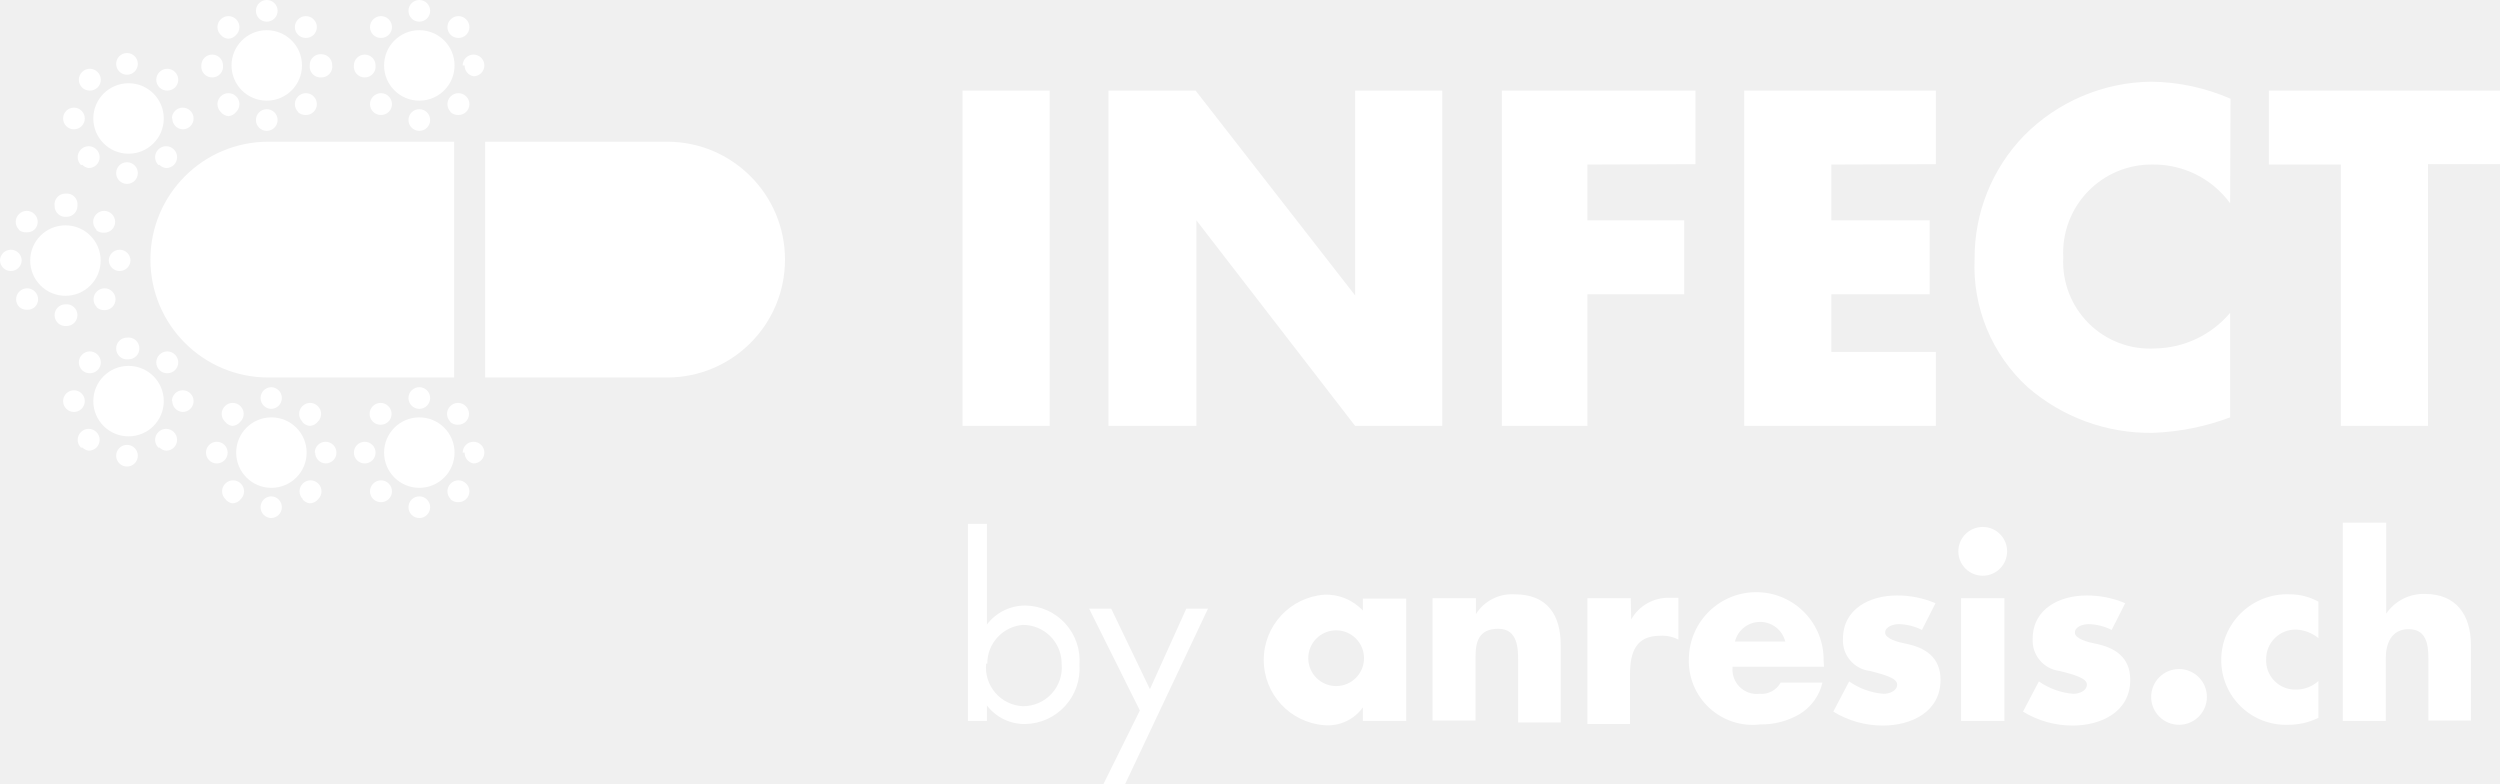
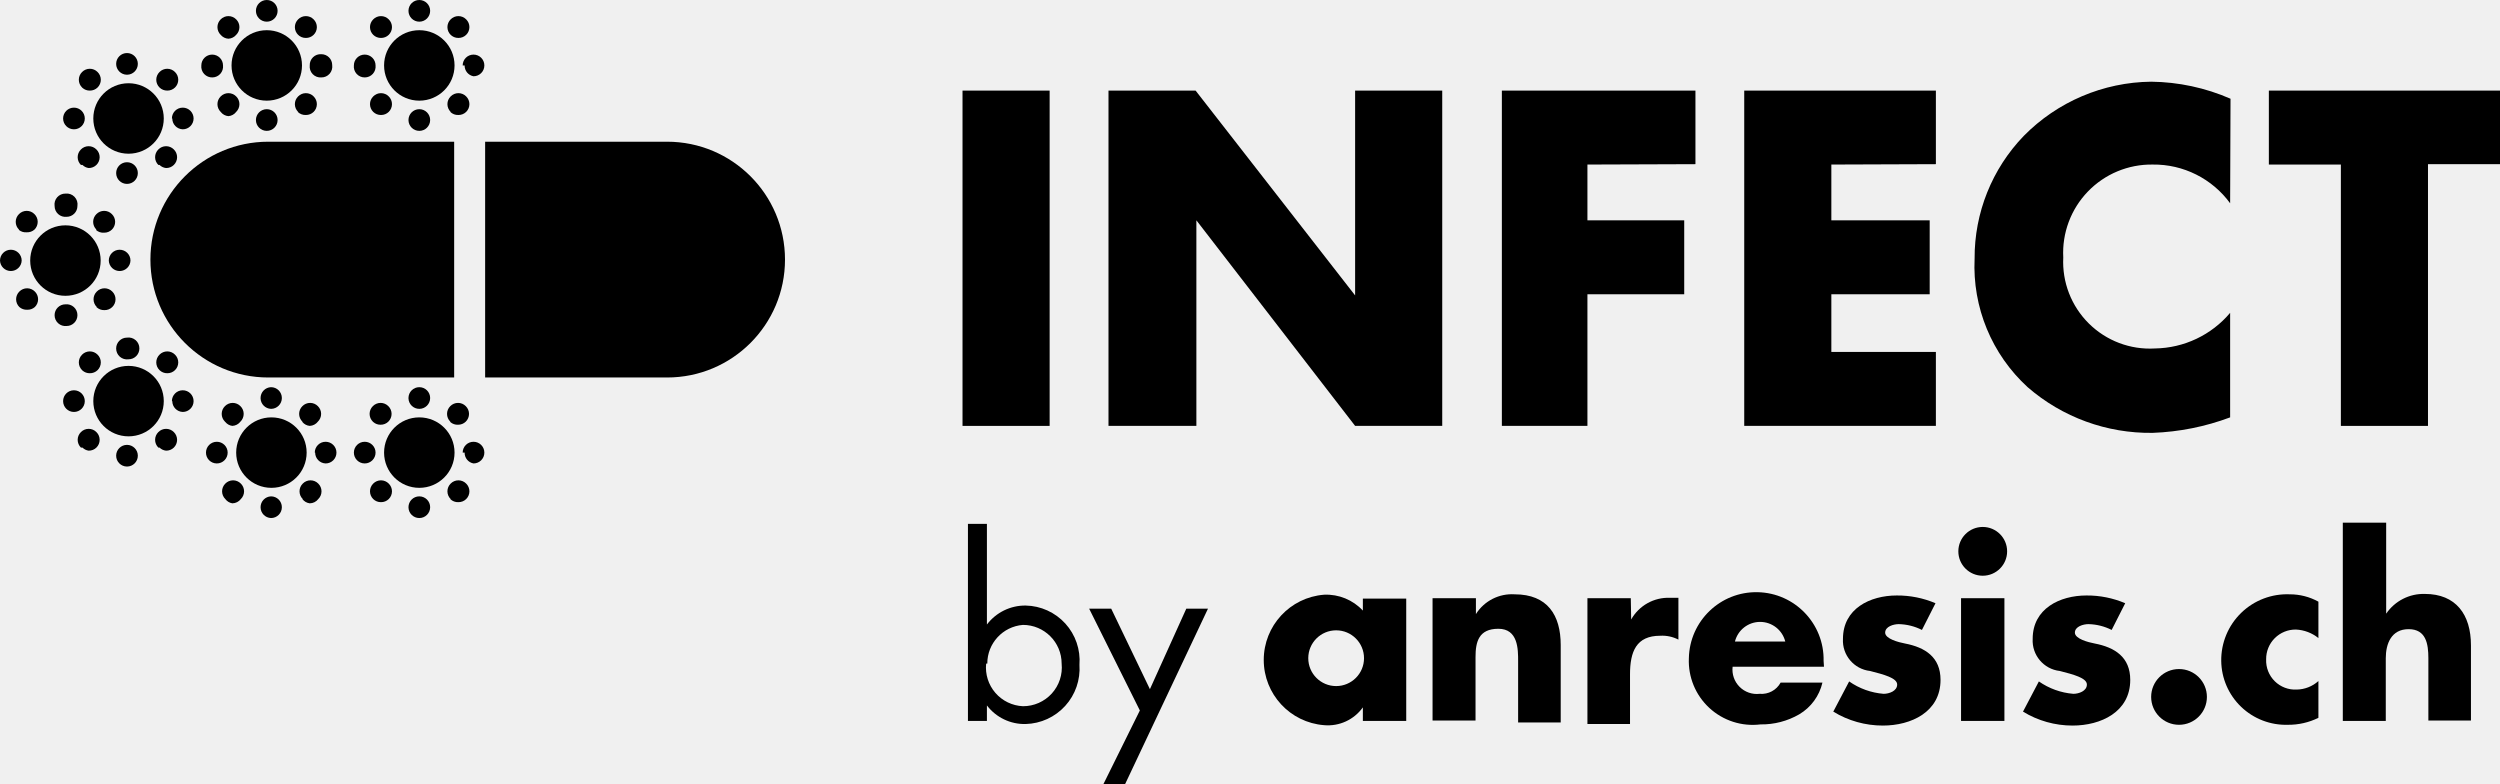
- <svg xmlns="http://www.w3.org/2000/svg" viewBox="0 0 64.57 20.24" class="c-logo__vector-image c-logo__vector-image--hidden" data-tenant-name="infect">
+ <svg xmlns="http://www.w3.org/2000/svg" viewBox="0 0 64.57 20.24">
  <defs>
-     <style>.cls-1{fill:#fff;}</style>
+     <style>.cls-1{fill:#000;}</style>
  </defs>
  <g id="Layer_2" data-name="Layer 2">
    <g id="Layer_1-2" data-name="Layer 1">
      <path class="cls-1" d="M25,13.53h.49v2.6h0a1.24,1.24,0,0,1,1-.49,1.42,1.42,0,0,1,1.39,1.53,1.43,1.43,0,0,1-1.39,1.53,1.22,1.22,0,0,1-1-.48h0v.4H25Zm.47,3.61a1,1,0,0,0,.95,1.1,1,1,0,0,0,1-1.1,1,1,0,0,0-1-1A1,1,0,0,0,25.5,17.14Z" />
      <path class="cls-1" d="M28.13,15.72h.57l1,2.08.94-2.08h.56l-2.14,4.53h-.56l.94-1.9Z" />
      <path class="cls-1" d="M36.32,18.62H35.2v-.35h0a1.11,1.11,0,0,1-1,.46,1.69,1.69,0,0,1,0-3.37,1.29,1.29,0,0,1,1,.41v-.31h1.12ZM33.79,17a.72.72,0,0,0,1.44,0,.72.72,0,0,0-1.44,0Z" />
      <path class="cls-1" d="M38.12,15.86h0a1.1,1.1,0,0,1,1-.51c.85,0,1.19.54,1.19,1.31v2H39.21V17.07c0-.3,0-.83-.51-.83s-.59.34-.59.73v1.64H37V15.45h1.12Z" />
      <path class="cls-1" d="M42.13,16h0a1.1,1.1,0,0,1,1-.56h.22v1.08a.91.91,0,0,0-.47-.1c-.62,0-.78.41-.78,1v1.28H41V15.45h1.12Z" />
      <path class="cls-1" d="M47.11,17.22H44.75a.63.63,0,0,0,.7.7.56.56,0,0,0,.54-.29h1.08a1.29,1.29,0,0,1-.6.82,1.94,1.94,0,0,1-1,.26A1.65,1.65,0,0,1,43.62,17a1.74,1.74,0,0,1,3.48.07Zm-1-.65a.67.67,0,0,0-1.3,0Z" />
      <path class="cls-1" d="M49.64,16.27a1.39,1.39,0,0,0-.6-.15c-.13,0-.35.06-.35.22s.35.25.51.28c.52.1.92.35.92.94,0,.83-.76,1.18-1.49,1.18a2.45,2.45,0,0,1-1.28-.36l.41-.78a1.8,1.8,0,0,0,.89.32c.14,0,.35-.07.35-.24s-.35-.26-.7-.35a.79.79,0,0,1-.7-.83c0-.78.7-1.12,1.39-1.12a2.51,2.51,0,0,1,1,.2Z" />
      <path class="cls-1" d="M51.84,14.24a.63.63,0,1,1-.63-.63A.63.63,0,0,1,51.84,14.24Zm-.07,4.38H50.65V15.45h1.12Z" />
      <path class="cls-1" d="M54.54,16.27a1.39,1.39,0,0,0-.6-.15c-.13,0-.35.06-.35.22s.35.25.51.28c.52.1.92.35.92.94,0,.83-.76,1.18-1.49,1.18a2.45,2.45,0,0,1-1.28-.36l.41-.78a1.81,1.81,0,0,0,.89.32c.14,0,.35-.07.35-.24s-.35-.26-.7-.35a.79.79,0,0,1-.7-.83c0-.78.7-1.12,1.39-1.12a2.51,2.51,0,0,1,1,.2Z" />
      <path class="cls-1" d="M57,18a.72.72,0,1,1-.72-.72A.72.72,0,0,1,57,18Z" />
      <path class="cls-1" d="M59.88,16.48a1,1,0,0,0-.58-.22.76.76,0,0,0-.77.77.75.75,0,0,0,.79.78.86.86,0,0,0,.56-.22v.95a1.75,1.75,0,0,1-.79.18,1.67,1.67,0,0,1-1.72-1.65,1.7,1.7,0,0,1,1.77-1.72,1.52,1.52,0,0,1,.74.19Z" />
      <path class="cls-1" d="M61.63,13.5v2.35h0a1.17,1.17,0,0,1,1-.51c.8,0,1.19.53,1.19,1.33v1.94H62.72V17c0-.37-.06-.75-.51-.75s-.59.38-.59.75v1.62H60.51V13.5Z" />
      <path class="cls-1" d="M27.11,11H24.86V2.34h2.25Z" />
      <path class="cls-1" d="M28.63,2.34h2.25L35,7.63h0V2.34h2.25V11H35L30.9,5.69h0V11H28.63Z" />
      <path class="cls-1" d="M41,4.25V5.69H43.5V7.6H41V11H38.79V2.34h5v1.9Z" />
      <path class="cls-1" d="M47.3,4.25V5.69h2.54V7.6H47.3V9.09H50V11H45.05V2.34H50v1.9Z" />
      <path class="cls-1" d="M57.6,5.25a2.44,2.44,0,0,0-2-1,2.28,2.28,0,0,0-2.31,2.4A2.24,2.24,0,0,0,55.66,9a2.59,2.59,0,0,0,1.94-.92v2.7a6.37,6.37,0,0,1-2,.4A4.82,4.82,0,0,1,52.37,10,4.23,4.23,0,0,1,51,6.68a4.53,4.53,0,0,1,1.27-3.17,4.69,4.69,0,0,1,3.29-1.4,5.27,5.27,0,0,1,2.05.44Z" />
      <path class="cls-1" d="M62.71,11H60.46V4.25H58.6V2.34h6v1.9H62.71Z" />
      <path class="cls-1" d="M6.93,9.75a3,3,0,1,1,0-6.09h4.8V9.75Z" />
      <path class="cls-1" d="M17.23,9.75a3,3,0,1,0,0-6.09h-4.7V9.75Z" />
      <circle class="cls-1" cx="6.89" cy="1.69" r="0.91" />
      <path class="cls-1" d="M6.61,3.1a.28.28,0,0,1,.28-.28h0a.28.28,0,0,1,.28.28h0a.28.28,0,0,1-.28.28h0A.28.28,0,0,1,6.61,3.1ZM5.7,2.89a.28.28,0,0,1,0-.4h0a.28.28,0,0,1,.4,0h0a.28.28,0,0,1,0,.4h0A.28.28,0,0,1,5.9,3h0A.28.28,0,0,1,5.7,2.89Zm2,0a.28.28,0,0,1,0-.4h0a.28.28,0,0,1,.4,0h0a.28.28,0,0,1,0,.4h0a.28.28,0,0,1-.2.08h0A.28.28,0,0,1,7.69,2.89ZM5.2,1.69a.28.28,0,0,1,.28-.28h0a.28.28,0,0,1,.28.28h0A.28.28,0,0,1,5.49,2h0A.28.28,0,0,1,5.2,1.69ZM8,1.69H8A.28.28,0,0,1,8.3,1.4h0a.28.28,0,0,1,.28.28h0A.28.28,0,0,1,8.3,2h0A.28.28,0,0,1,8,1.69Zm-2.81,0ZM5.7.9a.28.28,0,0,1,0-.4h0a.28.28,0,0,1,.4,0h0a.28.28,0,0,1,0,.4h0A.28.28,0,0,1,5.9,1h0A.28.28,0,0,1,5.7.9Zm2,0h0a.28.28,0,0,1,0-.4h0a.28.28,0,0,1,.4,0h0a.28.28,0,0,1,0,.4h0a.28.28,0,0,1-.2.08h0A.28.28,0,0,1,7.69.89ZM6.61.28A.28.28,0,0,1,6.89,0h0a.28.28,0,0,1,.28.28h0a.28.28,0,0,1-.28.28h0A.28.28,0,0,1,6.61.28Z" />
      <circle class="cls-1" cx="10.83" cy="1.69" r="0.91" />
      <path class="cls-1" d="M10.55,3.1a.28.28,0,0,1,.28-.28h0a.28.28,0,0,1,.28.28h0a.28.28,0,0,1-.28.28h0A.28.28,0,0,1,10.55,3.1Zm-.91-.21a.28.28,0,0,1,0-.4h0a.28.28,0,0,1,.4,0h0a.28.28,0,0,1,0,.4h0a.28.28,0,0,1-.2.08h0A.28.28,0,0,1,9.64,2.89Zm2,0a.28.28,0,0,1,0-.4h0a.28.28,0,0,1,.4,0h0a.28.28,0,0,1,0,.4h0a.28.28,0,0,1-.2.08h0A.28.28,0,0,1,11.63,2.89ZM9.14,1.69a.28.28,0,0,1,.28-.28h0a.28.28,0,0,1,.28.28h0A.28.28,0,0,1,9.42,2h0A.28.28,0,0,1,9.14,1.69Zm2.81,0h0a.28.28,0,0,1,.28-.28h0a.28.28,0,0,1,.28.28h0a.28.28,0,0,1-.28.28h0A.28.28,0,0,1,12,1.69Zm-2.81,0ZM9.64.9a.28.28,0,0,1,0-.4h0a.28.28,0,0,1,.4,0h0a.28.28,0,0,1,0,.4h0a.28.28,0,0,1-.2.08h0A.28.28,0,0,1,9.64.9Zm2,0h0a.28.28,0,0,1,0-.4h0a.28.28,0,0,1,.4,0h0a.28.28,0,0,1,0,.4h0a.28.28,0,0,1-.2.08h0A.28.28,0,0,1,11.63.89ZM10.55.28A.28.28,0,0,1,10.83,0h0a.28.28,0,0,1,.28.28h0a.28.28,0,0,1-.28.28h0A.28.28,0,0,1,10.55.28Z" />
      <circle class="cls-1" cx="7.01" cy="11.69" r="0.91" />
      <path class="cls-1" d="M6.73,13.1A.28.28,0,0,1,7,12.82H7a.28.28,0,0,1,.28.28h0a.28.28,0,0,1-.28.28H7A.28.28,0,0,1,6.73,13.1Zm-.91-.21a.28.28,0,0,1,0-.4h0a.28.28,0,0,1,.4,0h0a.28.28,0,0,1,0,.4h0A.28.28,0,0,1,6,13H6A.28.28,0,0,1,5.82,12.89Zm2,0a.28.28,0,0,1,0-.4h0a.28.28,0,0,1,.4,0h0a.28.28,0,0,1,0,.4h0A.28.28,0,0,1,8,13H8A.28.28,0,0,1,7.81,12.89ZM5.32,11.69a.28.28,0,0,1,.28-.28h0a.28.28,0,0,1,.28.28h0a.28.28,0,0,1-.28.28h0A.28.28,0,0,1,5.32,11.69Zm2.81,0h0a.28.28,0,0,1,.28-.28h0a.28.28,0,0,1,.28.28h0a.28.28,0,0,1-.28.28h0A.28.28,0,0,1,8.14,11.69Zm-2.81,0Zm.49-.8a.28.28,0,0,1,0-.4h0a.28.28,0,0,1,.4,0h0a.28.28,0,0,1,0,.4h0A.28.28,0,0,1,6,11H6A.28.28,0,0,1,5.82,10.9Zm2,0h0a.28.28,0,0,1,0-.4h0a.28.28,0,0,1,.4,0h0a.28.28,0,0,1,0,.4h0A.28.28,0,0,1,8,11H8A.28.28,0,0,1,7.81,10.9Zm-1.08-.61A.28.28,0,0,1,7,10H7a.28.28,0,0,1,.28.28h0a.28.28,0,0,1-.28.28H7A.28.28,0,0,1,6.73,10.29Z" />
      <circle class="cls-1" cx="10.83" cy="11.69" r="0.91" />
      <path class="cls-1" d="M10.55,13.1a.28.28,0,0,1,.28-.28h0a.28.28,0,0,1,.28.28h0a.28.28,0,0,1-.28.28h0A.28.28,0,0,1,10.55,13.1Zm-.91-.21a.28.28,0,0,1,0-.4h0a.28.28,0,0,1,.4,0h0a.28.28,0,0,1,0,.4h0a.28.28,0,0,1-.2.08h0A.28.28,0,0,1,9.64,12.89Zm2,0a.28.28,0,0,1,0-.4h0a.28.28,0,0,1,.4,0h0a.28.28,0,0,1,0,.4h0a.28.28,0,0,1-.2.08h0A.28.28,0,0,1,11.63,12.89ZM9.14,11.69a.28.28,0,0,1,.28-.28h0a.28.28,0,0,1,.28.28h0a.28.28,0,0,1-.28.28h0A.28.28,0,0,1,9.14,11.69Zm2.81,0h0a.28.28,0,0,1,.28-.28h0a.28.28,0,0,1,.28.28h0a.28.28,0,0,1-.28.28h0A.28.28,0,0,1,12,11.69Zm-2.81,0Zm.49-.8a.28.28,0,0,1,0-.4h0a.28.28,0,0,1,.4,0h0a.28.28,0,0,1,0,.4h0a.28.28,0,0,1-.2.08h0A.28.28,0,0,1,9.64,10.9Zm2,0h0a.28.28,0,0,1,0-.4h0a.28.28,0,0,1,.4,0h0a.28.28,0,0,1,0,.4h0a.28.28,0,0,1-.2.08h0A.28.28,0,0,1,11.63,10.9Zm-1.08-.61a.28.28,0,0,1,.28-.28h0a.28.28,0,0,1,.28.28h0a.28.28,0,0,1-.28.28h0A.28.28,0,0,1,10.55,10.29Z" />
      <circle class="cls-1" cx="1.69" cy="6.73" r="0.91" />
      <path class="cls-1" d="M1.41,8.14a.28.28,0,0,1,.28-.28h0A.28.28,0,0,1,2,8.14H2a.28.28,0,0,1-.28.28h0A.28.28,0,0,1,1.41,8.14ZM.5,7.93a.28.28,0,0,1,0-.4h0a.28.28,0,0,1,.4,0h0a.28.28,0,0,1,0,.4h0A.28.28,0,0,1,.7,8h0A.28.28,0,0,1,.5,7.93Zm2,0a.28.28,0,0,1,0-.4h0a.28.28,0,0,1,.4,0h0a.28.28,0,0,1,0,.4h0a.28.28,0,0,1-.2.08h0A.28.28,0,0,1,2.49,7.93ZM0,6.73a.28.28,0,0,1,.28-.28h0a.28.28,0,0,1,.28.28h0A.28.28,0,0,1,.28,7h0A.28.28,0,0,1,0,6.73Zm2.81,0h0a.28.28,0,0,1,.28-.28h0a.28.28,0,0,1,.28.28h0A.28.28,0,0,1,3.1,7h0A.28.28,0,0,1,2.81,6.73ZM0,6.73Zm.49-.8a.28.28,0,0,1,0-.4h0a.28.28,0,0,1,.4,0h0a.28.28,0,0,1,0,.4h0A.28.28,0,0,1,.69,6h0A.28.28,0,0,1,.49,5.94Zm2,0h0a.28.28,0,0,1,0-.4h0a.28.28,0,0,1,.4,0h0a.28.28,0,0,1,0,.4h0a.28.28,0,0,1-.2.08h0A.28.28,0,0,1,2.48,5.94ZM1.41,5.32A.28.28,0,0,1,1.69,5h0A.28.28,0,0,1,2,5.32H2a.28.28,0,0,1-.28.28h0A.28.28,0,0,1,1.41,5.32Z" />
      <circle class="cls-1" cx="3.32" cy="3.06" r="0.91" />
      <path class="cls-1" d="M3,4.47a.28.28,0,0,1,.28-.28h0a.28.28,0,0,1,.28.28h0a.28.28,0,0,1-.28.28h0A.28.28,0,0,1,3,4.47Zm-.91-.21a.28.28,0,0,1,0-.4h0a.28.28,0,0,1,.4,0h0a.28.28,0,0,1,0,.4h0a.28.28,0,0,1-.2.08h0A.28.28,0,0,1,2.13,4.26Zm2,0a.28.28,0,0,1,0-.4h0a.28.28,0,0,1,.4,0h0a.28.28,0,0,1,0,.4h0a.28.28,0,0,1-.2.08h0A.28.28,0,0,1,4.12,4.26ZM1.63,3.06a.28.28,0,0,1,.28-.28h0a.28.28,0,0,1,.28.28h0a.28.28,0,0,1-.28.28h0A.28.28,0,0,1,1.63,3.06Zm2.81,0h0a.28.28,0,0,1,.28-.28h0A.28.28,0,0,1,5,3.06H5a.28.28,0,0,1-.28.28h0A.28.28,0,0,1,4.45,3.06Zm-2.81,0Zm.49-.8a.28.28,0,0,1,0-.4h0a.28.28,0,0,1,.4,0h0a.28.28,0,0,1,0,.4h0a.28.28,0,0,1-.2.08h0A.28.28,0,0,1,2.13,2.27Zm2,0h0a.28.28,0,0,1,0-.4h0a.28.28,0,0,1,.4,0h0a.28.28,0,0,1,0,.4h0a.28.28,0,0,1-.2.08h0A.28.28,0,0,1,4.12,2.26ZM3,1.65a.28.28,0,0,1,.28-.28h0a.28.28,0,0,1,.28.28h0a.28.28,0,0,1-.28.28h0A.28.28,0,0,1,3,1.65Z" />
      <circle class="cls-1" cx="3.32" cy="10.36" r="0.91" />
      <path class="cls-1" d="M3,11.77a.28.28,0,0,1,.28-.28h0a.28.28,0,0,1,.28.28h0a.28.28,0,0,1-.28.28h0A.28.28,0,0,1,3,11.77Zm-.91-.21a.28.28,0,0,1,0-.4h0a.28.28,0,0,1,.4,0h0a.28.28,0,0,1,0,.4h0a.28.28,0,0,1-.2.08h0A.28.28,0,0,1,2.13,11.56Zm2,0a.28.28,0,0,1,0-.4h0a.28.28,0,0,1,.4,0h0a.28.28,0,0,1,0,.4h0a.28.28,0,0,1-.2.08h0A.28.28,0,0,1,4.12,11.56ZM1.63,10.36a.28.28,0,0,1,.28-.28h0a.28.28,0,0,1,.28.28h0a.28.28,0,0,1-.28.28h0A.28.28,0,0,1,1.63,10.36Zm2.81,0h0a.28.28,0,0,1,.28-.28h0a.28.28,0,0,1,.28.28H5a.28.28,0,0,1-.28.28h0A.28.28,0,0,1,4.45,10.36Zm-2.81,0Zm.49-.8a.28.28,0,0,1,0-.4h0a.28.28,0,0,1,.4,0h0a.28.28,0,0,1,0,.4h0a.28.28,0,0,1-.2.08h0A.28.28,0,0,1,2.13,9.57Zm2,0h0a.28.28,0,0,1,0-.4h0a.28.28,0,0,1,.4,0h0a.28.28,0,0,1,0,.4h0a.28.28,0,0,1-.2.08h0A.28.28,0,0,1,4.12,9.56ZM3,9a.28.28,0,0,1,.28-.28h0A.28.28,0,0,1,3.6,9h0a.28.28,0,0,1-.28.28h0A.28.28,0,0,1,3,9Z" />
    </g>
  </g>
</svg>
